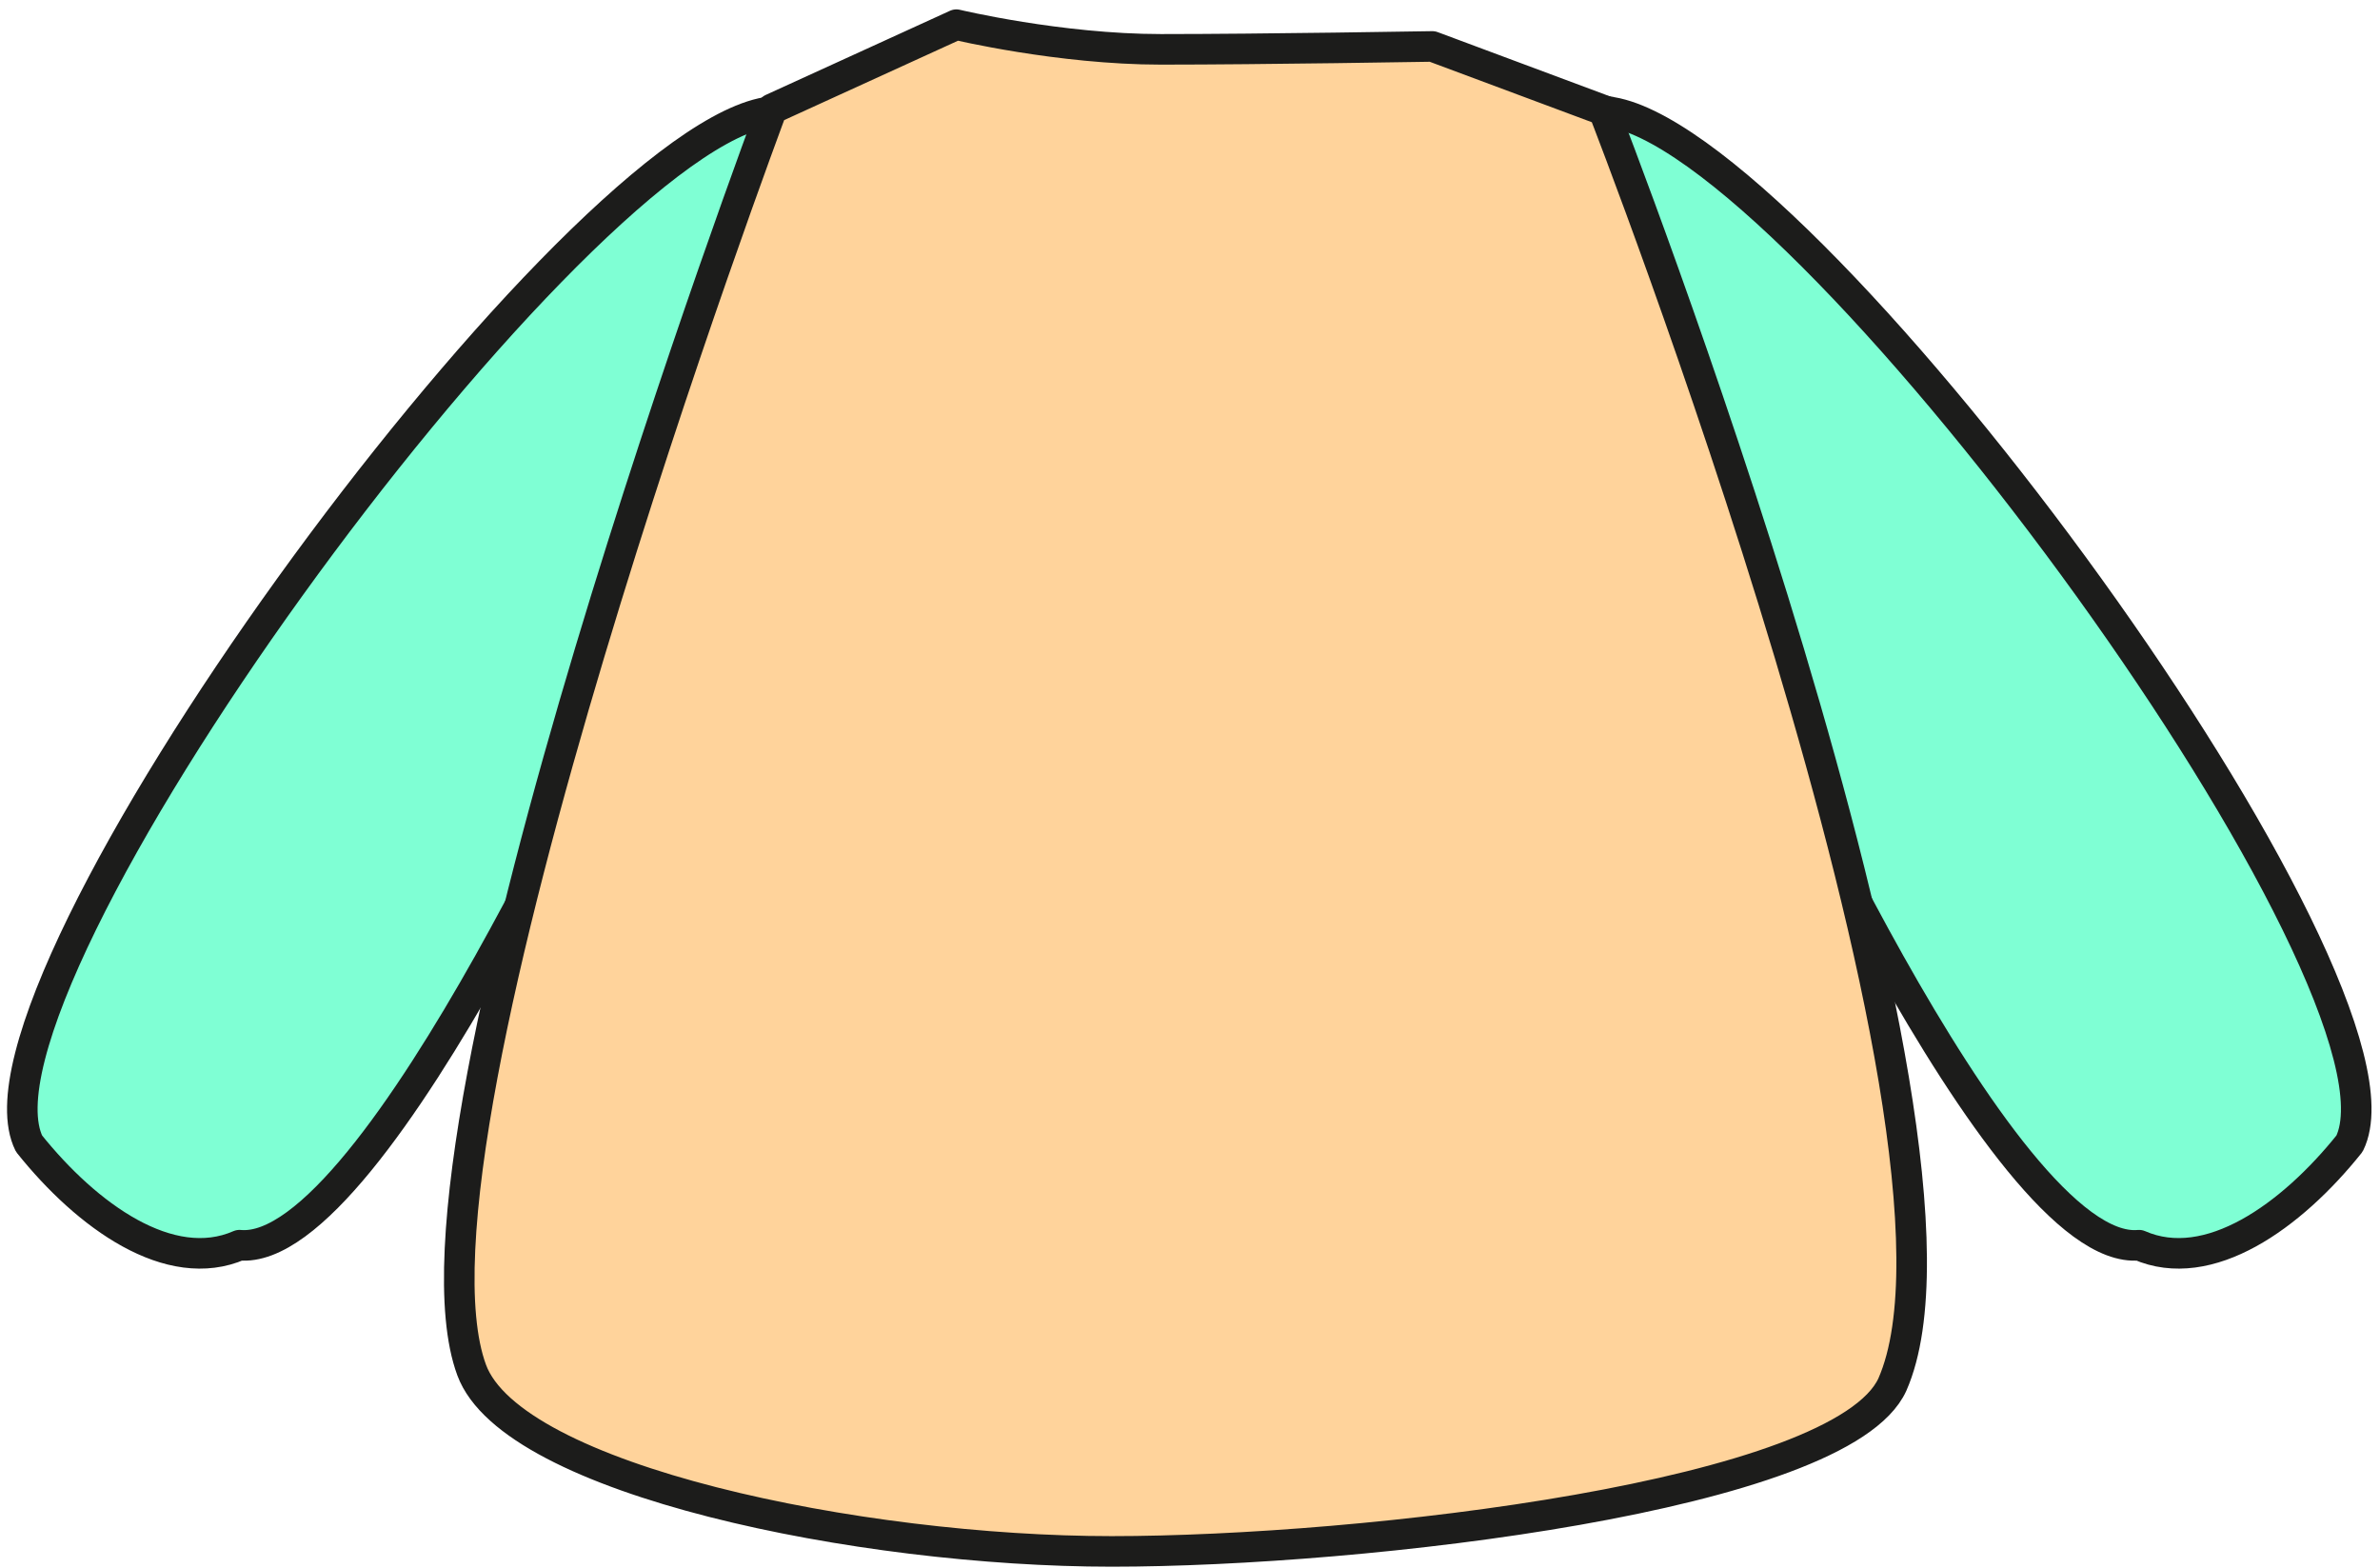
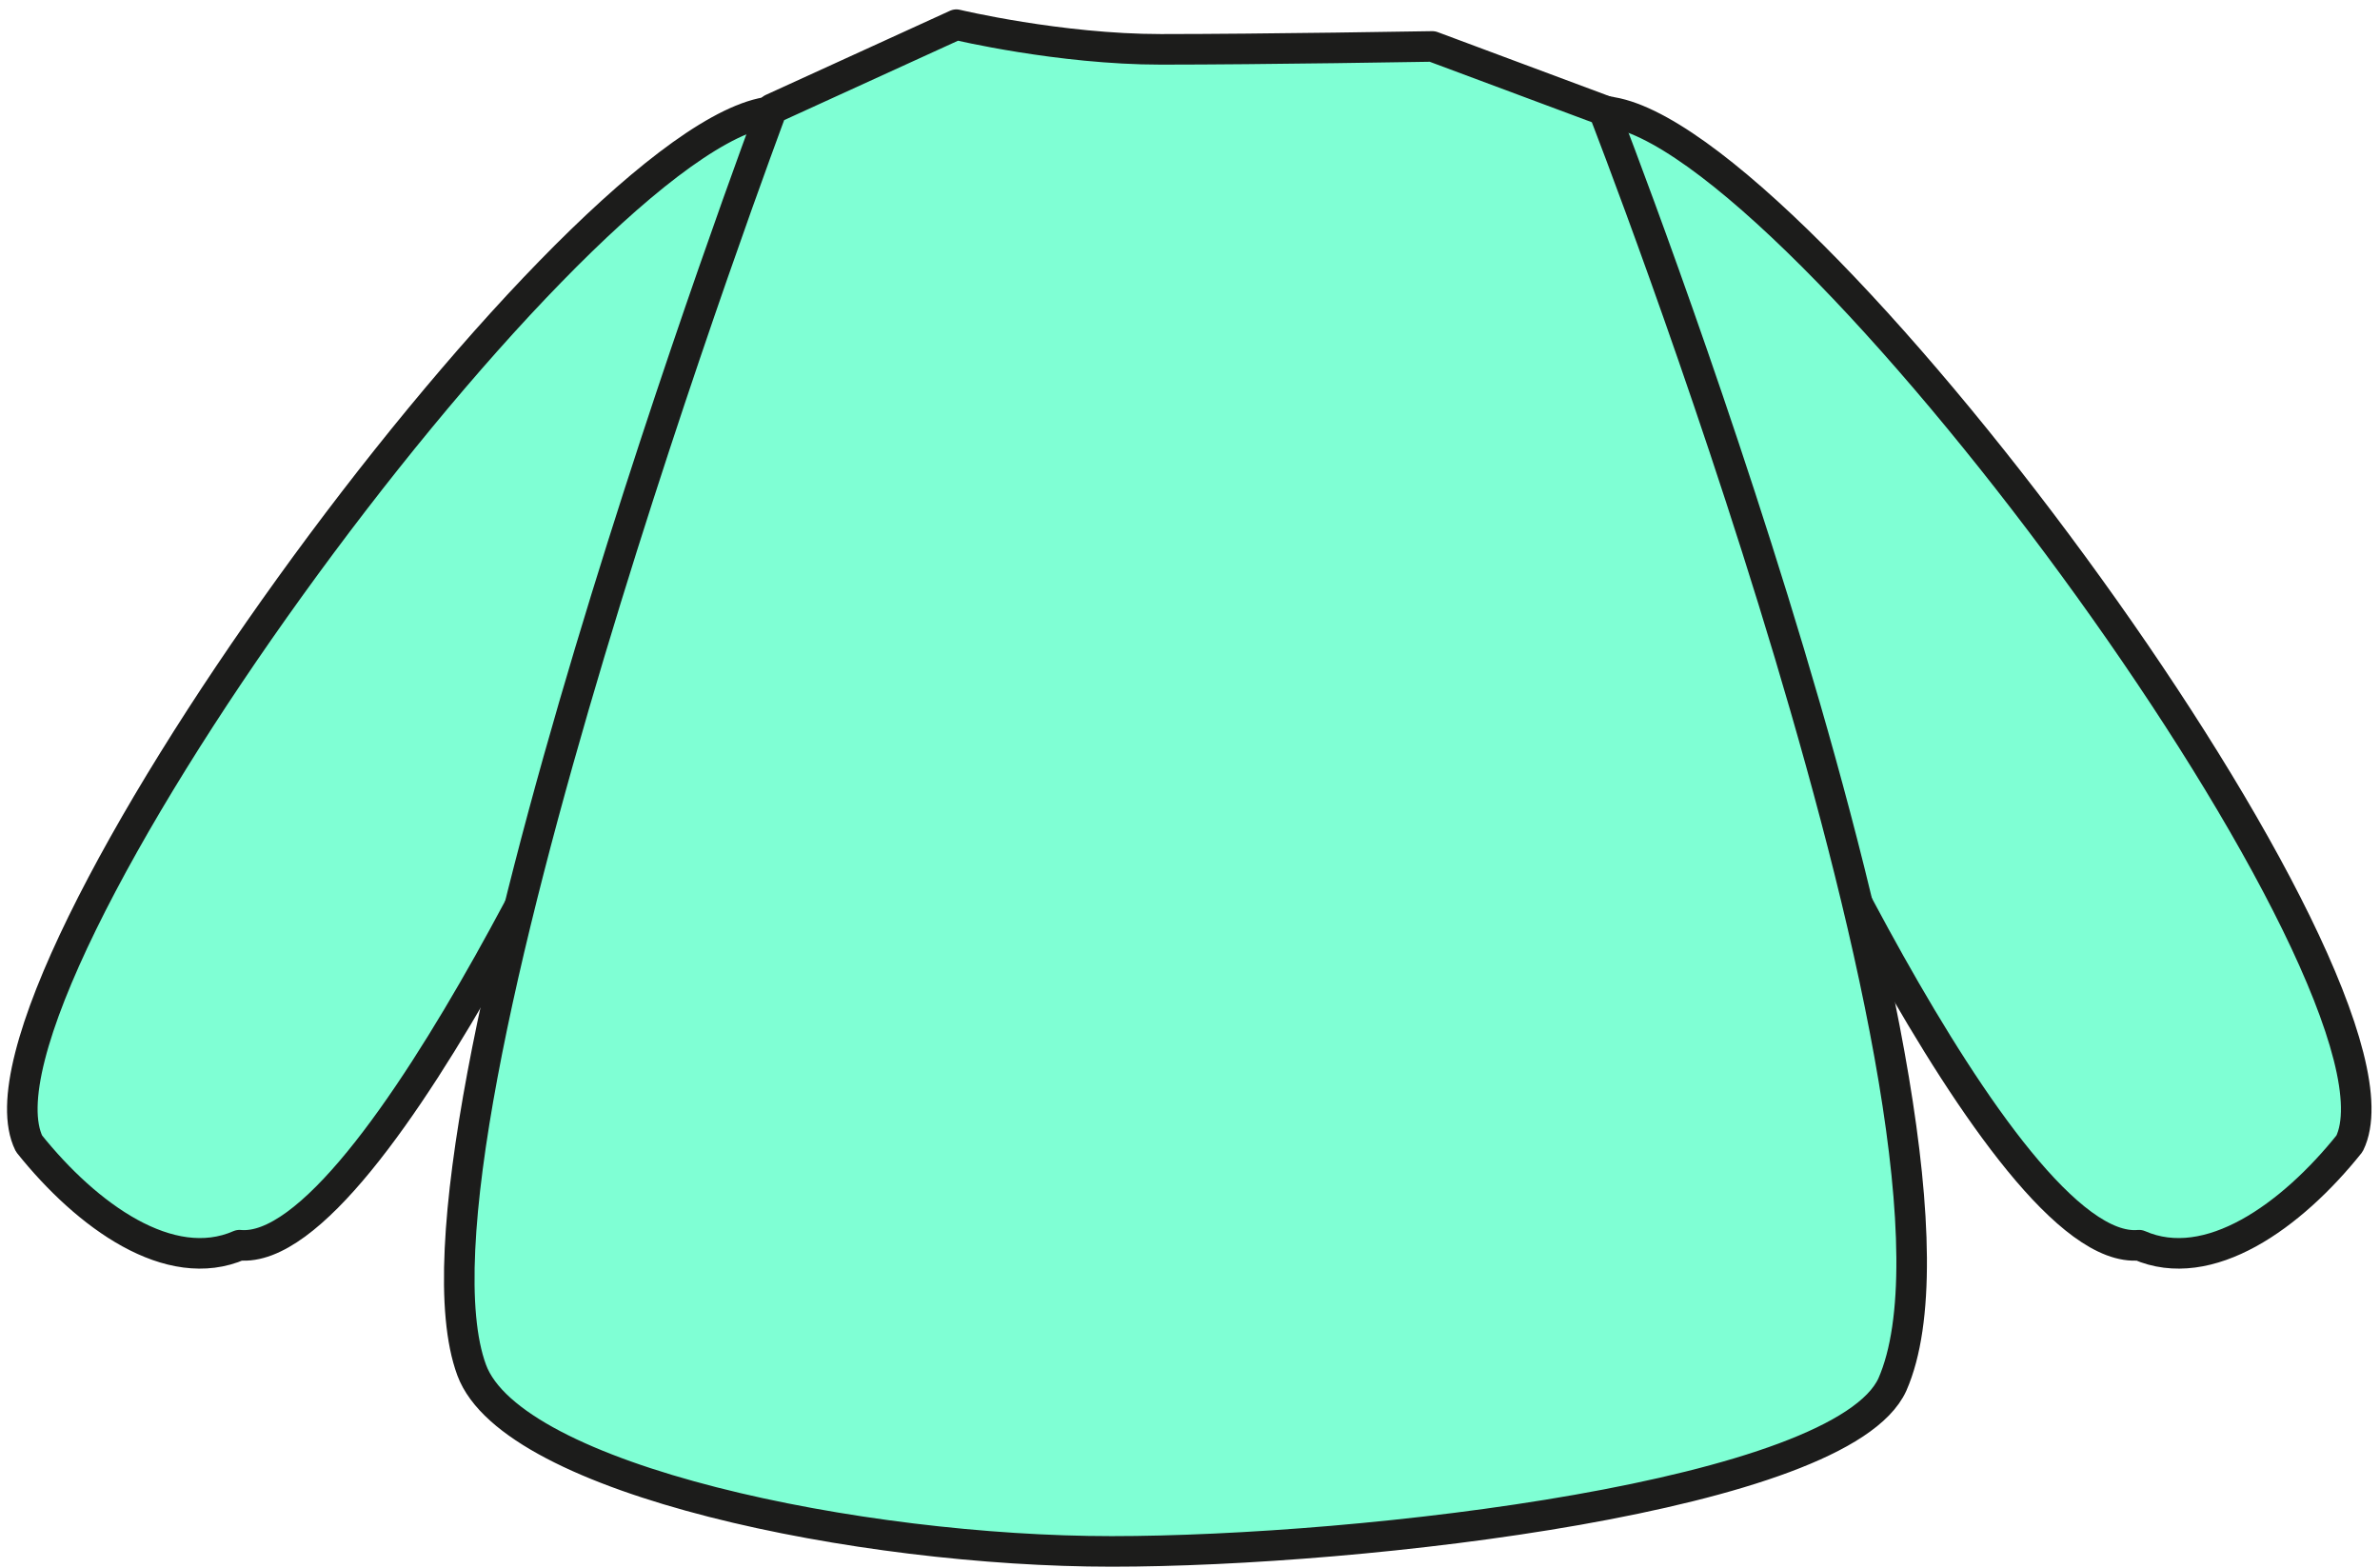
<svg xmlns="http://www.w3.org/2000/svg" width="164" height="108" viewBox="0 0 164 108" fill="none">
  <path d="M147.4 85.8C152.2 87.9 157.9 83.8 161.9 78.8C167.2 68 125.5 11 111.4 7.8C96.4 4.5 101.4 28.7 101.4 28.7L120.2 46.2C120.2 46.3 137.9 86.7 147.4 85.8Z" fill="#7FFFD4" stroke="#1C1C1B" stroke-width="2.106" stroke-miterlimit="10" stroke-linecap="round" stroke-linejoin="round" />
  <path d="M16.5 85.8C11.7 87.9 6 83.8 2 78.8C-3.3 68 38.4 11 52.5 7.8C67.5 4.5 62.5 28.7 62.5 28.7L43.7 46.2C43.7 46.3 26 86.7 16.5 85.8Z" fill="#7FFFD4" stroke="#1C1C1B" stroke-width="2.106" stroke-miterlimit="10" stroke-linecap="round" stroke-linejoin="round" />
-   <path d="M110.5 7.6L98.7 3.2C98.7 3.2 87 3.4 80 3.4C73 3.4 65.9 1.7 65.9 1.7L53.2 7.5C53.2 7.5 26.6 78.4 32.5 94.4C35.3 102 59.3 106.9 76.6 106.9C93.9 106.9 126.9 103.1 130.4 95.4C138 78.1 110.5 7.6 110.5 7.6Z" fill="#FFD39B" stroke="#1C1C1B" stroke-width="2.106" stroke-miterlimit="10" stroke-linecap="round" stroke-linejoin="round" />
+   <path d="M110.5 7.6L98.7 3.2C98.7 3.2 87 3.4 80 3.4C73 3.4 65.9 1.7 65.9 1.7L53.2 7.5C53.2 7.5 26.6 78.4 32.5 94.4C35.3 102 59.3 106.9 76.6 106.9C93.9 106.9 126.9 103.1 130.4 95.4C138 78.1 110.5 7.6 110.5 7.6Z" fill="#7FFFD4" stroke="#1C1C1B" stroke-width="2.106" stroke-miterlimit="10" stroke-linecap="round" stroke-linejoin="round" />
</svg>
